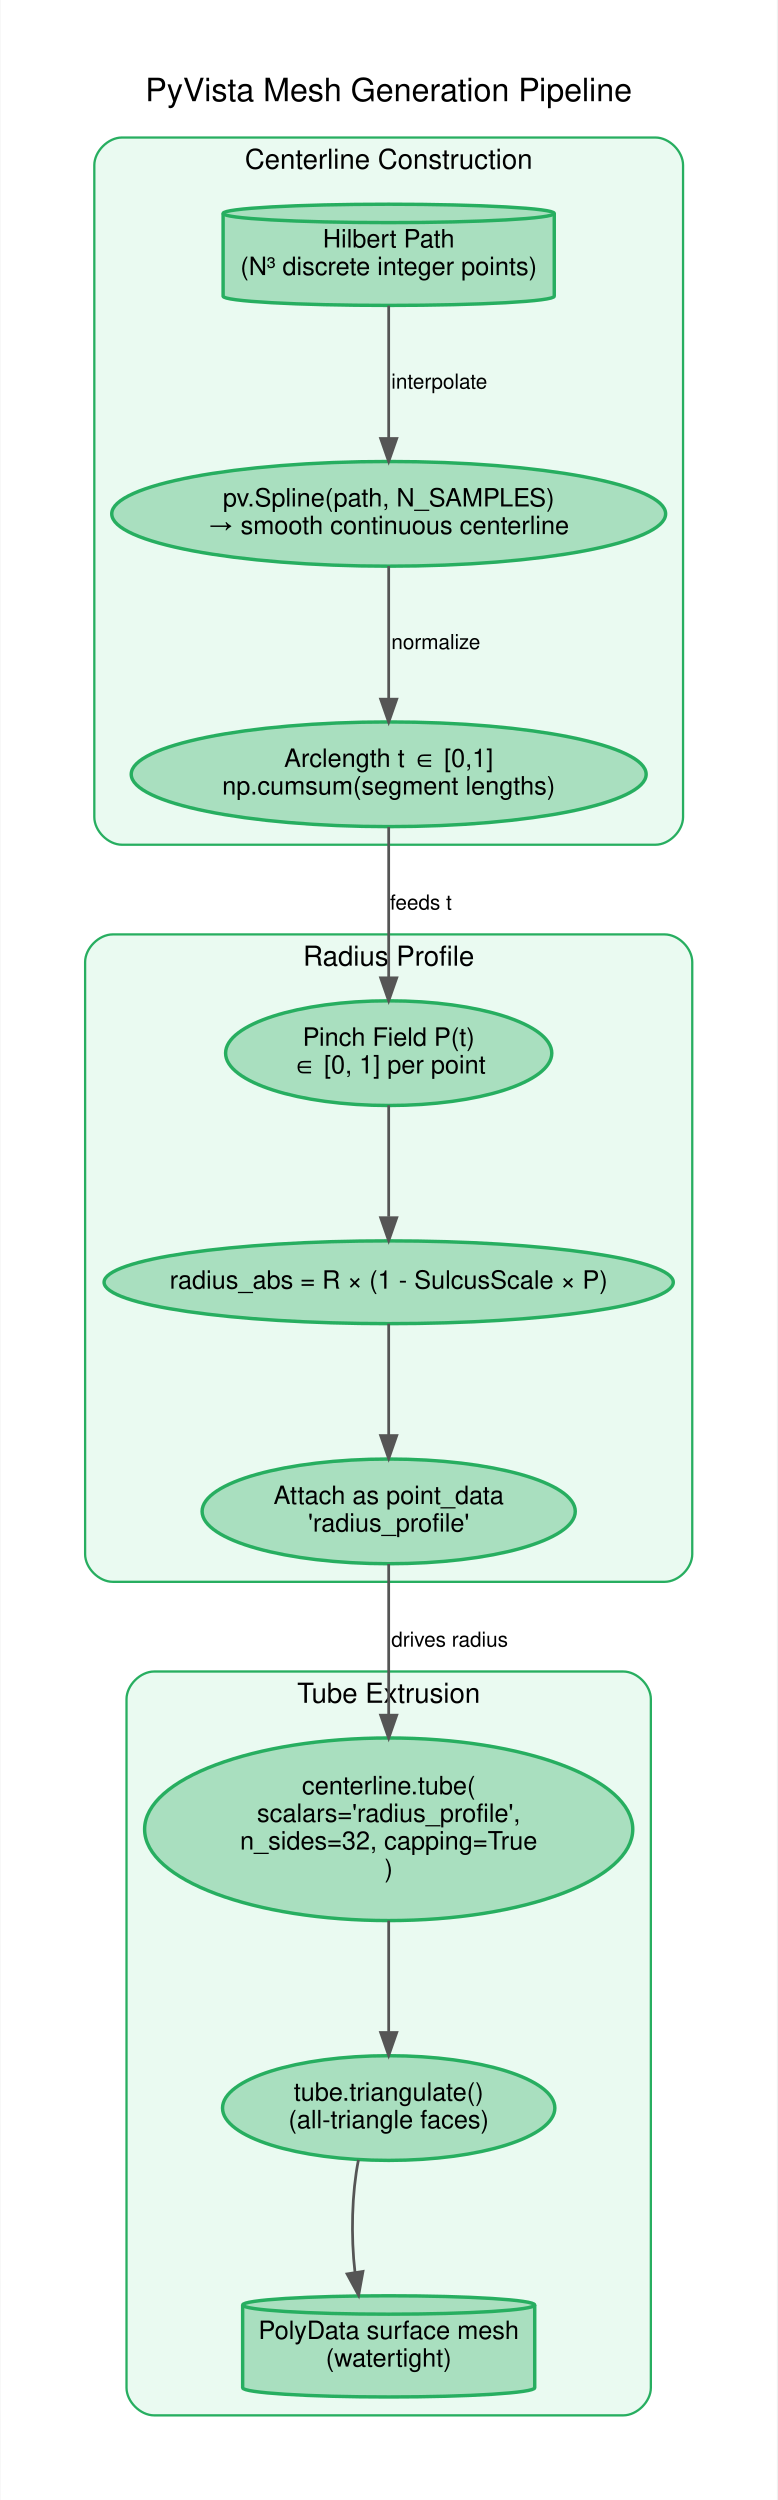
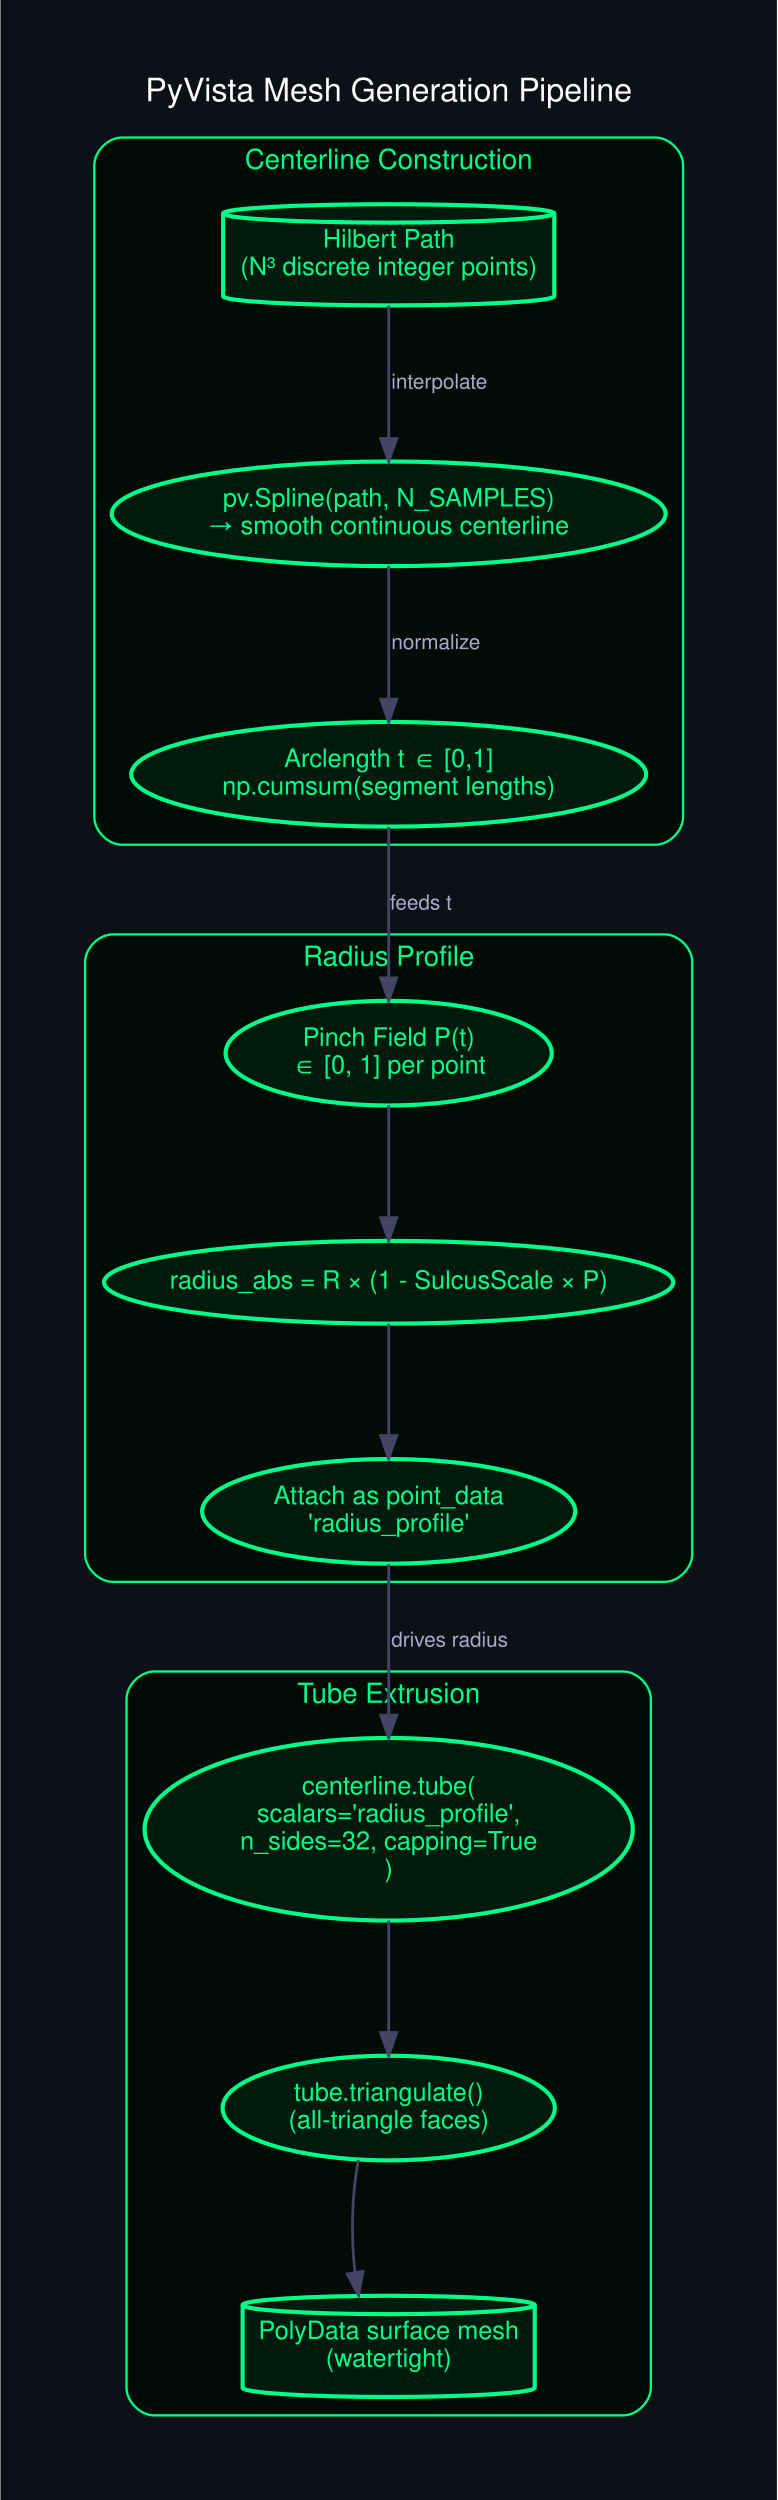
<svg xmlns="http://www.w3.org/2000/svg" width="338pt" height="1087pt" viewBox="0.00 0.00 337.60 1087.07">
  <g id="graph0" class="graph" transform="scale(1 1) rotate(0) translate(28.8 1058.27)">
-     <polygon fill="#ffffff" stroke="transparent" points="-28.8,28.8 -28.8,-1058.27 308.8,-1058.27 308.8,28.8 -28.8,28.8" />
-     <text text-anchor="middle" x="140" y="-1014.27" font-family="Helvetica,Arial,sans-serif" font-size="14.00">PyVista Mesh Generation Pipeline</text>
+     <polygon fill="#0d1117" stroke="transparent" points="-28.8,28.8 -28.8,-1058.27 308.8,-1058.27 308.8,28.8 -28.8,28.8" />
+     <text text-anchor="middle" x="140" y="-1014.27" font-family="Helvetica,Arial,sans-serif" font-size="14.00" fill="white">PyVista Mesh Generation Pipeline</text>
    <g id="clust1" class="cluster">
-       <path fill="#eafaf1" stroke="#27ae60" d="M24,-690.96C24,-690.96 256,-690.96 256,-690.96 262,-690.96 268,-696.96 268,-702.96 268,-702.96 268,-986.47 268,-986.47 268,-992.47 262,-998.47 256,-998.47 256,-998.47 24,-998.47 24,-998.47 18,-998.47 12,-992.47 12,-986.47 12,-986.47 12,-702.96 12,-702.96 12,-696.96 18,-690.96 24,-690.96" />
-       <text text-anchor="middle" x="140" y="-984.87" font-family="Helvetica,Arial,sans-serif" font-size="12.00">Centerline Construction</text>
+       <path fill="#000d07" stroke="#00ff88" d="M24,-690.96C24,-690.96 256,-690.96 256,-690.96 262,-690.96 268,-696.96 268,-702.96 268,-702.96 268,-986.47 268,-986.47 268,-992.47 262,-998.47 256,-998.47 256,-998.47 24,-998.47 24,-998.47 18,-998.47 12,-992.47 12,-986.47 12,-986.47 12,-702.96 12,-702.96 12,-696.96 18,-690.96 24,-690.96" />
+       <text text-anchor="middle" x="140" y="-984.87" font-family="Helvetica,Arial,sans-serif" font-size="12.00" fill="#00ff88">Centerline Construction</text>
    </g>
    <g id="clust2" class="cluster">
-       <path fill="#eafaf1" stroke="#27ae60" d="M20,-370.45C20,-370.45 260,-370.45 260,-370.45 266,-370.45 272,-376.45 272,-382.45 272,-382.45 272,-639.96 272,-639.96 272,-645.96 266,-651.96 260,-651.96 260,-651.96 20,-651.96 20,-651.96 14,-651.96 8,-645.96 8,-639.96 8,-639.96 8,-382.45 8,-382.45 8,-376.45 14,-370.45 20,-370.45" />
-       <text text-anchor="middle" x="140" y="-638.36" font-family="Helvetica,Arial,sans-serif" font-size="12.00">Radius Profile</text>
+       <path fill="#000d07" stroke="#00ff88" d="M20,-370.45C20,-370.45 260,-370.45 260,-370.45 266,-370.45 272,-376.45 272,-382.45 272,-382.45 272,-639.96 272,-639.96 272,-645.96 266,-651.96 260,-651.96 260,-651.96 20,-651.96 20,-651.96 14,-651.96 8,-645.96 8,-639.96 8,-639.96 8,-382.45 8,-382.45 8,-376.45 14,-370.45 20,-370.45" />
+       <text text-anchor="middle" x="140" y="-638.36" font-family="Helvetica,Arial,sans-serif" font-size="12.00" fill="#00ff88">Radius Profile</text>
    </g>
    <g id="clust3" class="cluster">
-       <path fill="#eafaf1" stroke="#27ae60" d="M38,-8C38,-8 242,-8 242,-8 248,-8 254,-14 254,-20 254,-20 254,-319.45 254,-319.45 254,-325.45 248,-331.45 242,-331.45 242,-331.45 38,-331.45 38,-331.45 32,-331.45 26,-325.45 26,-319.45 26,-319.45 26,-20 26,-20 26,-14 32,-8 38,-8" />
-       <text text-anchor="middle" x="140" y="-317.85" font-family="Helvetica,Arial,sans-serif" font-size="12.00">Tube Extrusion</text>
+       <path fill="#000d07" stroke="#00ff88" d="M38,-8C38,-8 242,-8 242,-8 248,-8 254,-14 254,-20 254,-20 254,-319.45 254,-319.45 254,-325.45 248,-331.45 242,-331.45 242,-331.45 38,-331.45 38,-331.45 32,-331.45 26,-325.45 26,-319.45 26,-319.45 26,-20 26,-20 26,-14 32,-8 38,-8" />
+       <text text-anchor="middle" x="140" y="-317.85" font-family="Helvetica,Arial,sans-serif" font-size="12.00" fill="#00ff88">Tube Extrusion</text>
    </g>
    <g id="node1" class="node">
-       <path fill="#a9dfbf" stroke="#27ae60" stroke-width="1.5" d="M212,-965.47C212,-967.68 179.73,-969.47 140,-969.47 100.27,-969.47 68,-967.68 68,-965.47 68,-965.47 68,-929.47 68,-929.47 68,-927.26 100.27,-925.47 140,-925.47 179.73,-925.47 212,-927.26 212,-929.47 212,-929.47 212,-965.47 212,-965.47" />
-       <path fill="none" stroke="#27ae60" stroke-width="1.5" d="M212,-965.47C212,-963.26 179.73,-961.47 140,-961.47 100.27,-961.47 68,-963.26 68,-965.47" />
-       <text text-anchor="middle" x="140" y="-950.67" font-family="Helvetica,Arial,sans-serif" font-size="11.00">Hilbert Path</text>
-       <text text-anchor="middle" x="140" y="-938.67" font-family="Helvetica,Arial,sans-serif" font-size="11.00">(N³ discrete integer points)</text>
+       <path fill="#001a0d" stroke="#00ff88" stroke-width="1.8" d="M212,-965.47C212,-967.68 179.73,-969.47 140,-969.47 100.27,-969.47 68,-967.68 68,-965.47 68,-965.47 68,-929.47 68,-929.47 68,-927.26 100.27,-925.47 140,-925.47 179.73,-925.47 212,-927.26 212,-929.47 212,-929.47 212,-965.47 212,-965.47" />
+       <path fill="none" stroke="#00ff88" stroke-width="1.8" d="M212,-965.47C212,-963.26 179.73,-961.47 140,-961.47 100.27,-961.47 68,-963.26 68,-965.47" />
+       <text text-anchor="middle" x="140" y="-950.67" font-family="Helvetica,Arial,sans-serif" font-size="11.00" fill="#00ff88">Hilbert Path</text>
+       <text text-anchor="middle" x="140" y="-938.67" font-family="Helvetica,Arial,sans-serif" font-size="11.00" fill="#00ff88">(N³ discrete integer points)</text>
    </g>
    <g id="node2" class="node">
-       <ellipse fill="#a9dfbf" stroke="#27ae60" stroke-width="1.5" cx="140" cy="-834.84" rx="120.42" ry="22.76" />
-       <text text-anchor="middle" x="140" y="-838.04" font-family="Helvetica,Arial,sans-serif" font-size="11.00">pv.Spline(path, N_SAMPLES)</text>
-       <text text-anchor="middle" x="140" y="-826.04" font-family="Helvetica,Arial,sans-serif" font-size="11.00">→ smooth continuous centerline</text>
+       <ellipse fill="#001a0d" stroke="#00ff88" stroke-width="1.8" cx="140" cy="-834.84" rx="120.42" ry="22.76" />
+       <text text-anchor="middle" x="140" y="-838.04" font-family="Helvetica,Arial,sans-serif" font-size="11.00" fill="#00ff88">pv.Spline(path, N_SAMPLES)</text>
+       <text text-anchor="middle" x="140" y="-826.04" font-family="Helvetica,Arial,sans-serif" font-size="11.00" fill="#00ff88">→ smooth continuous centerline</text>
    </g>
    <g id="edge1" class="edge">
-       <path fill="none" stroke="#555555" stroke-width="1.2" d="M140,-925.4C140,-909.08 140,-886.2 140,-867.65" />
-       <polygon fill="#555555" stroke="#555555" stroke-width="1.2" points="143.5,-867.59 140,-857.59 136.5,-867.59 143.5,-867.59" />
-       <text text-anchor="middle" x="162" y="-889.27" font-family="Helvetica,Arial,sans-serif" font-size="9.00">interpolate</text>
+       <path fill="none" stroke="#444466" stroke-width="1.2" d="M140,-925.4C140,-909.08 140,-886.2 140,-867.65" />
+       <polygon fill="#444466" stroke="#444466" stroke-width="1.2" points="143.5,-867.59 140,-857.59 136.5,-867.59 143.5,-867.59" />
+       <text text-anchor="middle" x="162" y="-889.27" font-family="Helvetica,Arial,sans-serif" font-size="9.00" fill="#aaaacc">interpolate</text>
    </g>
    <g id="node3" class="node">
-       <ellipse fill="#a9dfbf" stroke="#27ae60" stroke-width="1.5" cx="140" cy="-721.59" rx="111.95" ry="22.76" />
-       <text text-anchor="middle" x="140" y="-724.79" font-family="Helvetica,Arial,sans-serif" font-size="11.00">Arclength t ∈ [0,1]</text>
-       <text text-anchor="middle" x="140" y="-712.79" font-family="Helvetica,Arial,sans-serif" font-size="11.00">np.cumsum(segment lengths)</text>
+       <ellipse fill="#001a0d" stroke="#00ff88" stroke-width="1.8" cx="140" cy="-721.59" rx="111.95" ry="22.76" />
+       <text text-anchor="middle" x="140" y="-724.79" font-family="Helvetica,Arial,sans-serif" font-size="11.00" fill="#00ff88">Arclength t ∈ [0,1]</text>
+       <text text-anchor="middle" x="140" y="-712.79" font-family="Helvetica,Arial,sans-serif" font-size="11.00" fill="#00ff88">np.cumsum(segment lengths)</text>
    </g>
    <g id="edge2" class="edge">
-       <path fill="none" stroke="#555555" stroke-width="1.2" d="M140,-812.13C140,-795.66 140,-772.79 140,-754.28" />
-       <polygon fill="#555555" stroke="#555555" stroke-width="1.2" points="143.5,-754.25 140,-744.25 136.5,-754.25 143.5,-754.25" />
-       <text text-anchor="middle" x="160.5" y="-776.02" font-family="Helvetica,Arial,sans-serif" font-size="9.00">normalize</text>
+       <path fill="none" stroke="#444466" stroke-width="1.2" d="M140,-812.13C140,-795.66 140,-772.79 140,-754.28" />
+       <polygon fill="#444466" stroke="#444466" stroke-width="1.2" points="143.5,-754.25 140,-744.25 136.5,-754.25 143.5,-754.25" />
+       <text text-anchor="middle" x="160.5" y="-776.02" font-family="Helvetica,Arial,sans-serif" font-size="9.00" fill="#aaaacc">normalize</text>
    </g>
    <g id="node4" class="node">
-       <ellipse fill="#a9dfbf" stroke="#27ae60" stroke-width="1.5" cx="140" cy="-600.33" rx="70.92" ry="22.76" />
-       <text text-anchor="middle" x="140" y="-603.53" font-family="Helvetica,Arial,sans-serif" font-size="11.00">Pinch Field P(t)</text>
-       <text text-anchor="middle" x="140" y="-591.53" font-family="Helvetica,Arial,sans-serif" font-size="11.00">∈ [0, 1] per point</text>
+       <ellipse fill="#001a0d" stroke="#00ff88" stroke-width="1.8" cx="140" cy="-600.33" rx="70.92" ry="22.76" />
+       <text text-anchor="middle" x="140" y="-603.53" font-family="Helvetica,Arial,sans-serif" font-size="11.00" fill="#00ff88">Pinch Field P(t)</text>
+       <text text-anchor="middle" x="140" y="-591.53" font-family="Helvetica,Arial,sans-serif" font-size="11.00" fill="#00ff88">∈ [0, 1] per point</text>
    </g>
    <g id="edge7" class="edge">
-       <path fill="none" stroke="#555555" stroke-width="1.2" d="M140,-698.71C140,-680.39 140,-653.99 140,-633.29" />
-       <polygon fill="#555555" stroke="#555555" stroke-width="1.2" points="143.5,-633.07 140,-623.07 136.5,-633.07 143.5,-633.07" />
-       <text text-anchor="middle" x="154" y="-662.76" font-family="Helvetica,Arial,sans-serif" font-size="9.00">feeds t</text>
+       <path fill="none" stroke="#444466" stroke-width="1.2" d="M140,-698.71C140,-680.39 140,-653.99 140,-633.29" />
+       <polygon fill="#444466" stroke="#444466" stroke-width="1.2" points="143.5,-633.07 140,-623.07 136.5,-633.07 143.5,-633.07" />
+       <text text-anchor="middle" x="154" y="-662.76" font-family="Helvetica,Arial,sans-serif" font-size="9.00" fill="#aaaacc">feeds t</text>
    </g>
    <g id="node5" class="node">
-       <ellipse fill="#a9dfbf" stroke="#27ae60" stroke-width="1.5" cx="140" cy="-500.71" rx="123.75" ry="18" />
-       <text text-anchor="middle" x="140" y="-497.91" font-family="Helvetica,Arial,sans-serif" font-size="11.00">radius_abs = R × (1 - SulcusScale × P)</text>
+       <ellipse fill="#001a0d" stroke="#00ff88" stroke-width="1.8" cx="140" cy="-500.71" rx="123.75" ry="18" />
+       <text text-anchor="middle" x="140" y="-497.91" font-family="Helvetica,Arial,sans-serif" font-size="11.00" fill="#00ff88">radius_abs = R × (1 - SulcusScale × P)</text>
    </g>
    <g id="edge3" class="edge">
-       <path fill="none" stroke="#555555" stroke-width="1.2" d="M140,-577.67C140,-563.38 140,-544.55 140,-529.21" />
-       <polygon fill="#555555" stroke="#555555" stroke-width="1.2" points="143.5,-528.77 140,-518.77 136.5,-528.77 143.5,-528.77" />
+       <path fill="none" stroke="#444466" stroke-width="1.2" d="M140,-577.67C140,-563.38 140,-544.55 140,-529.21" />
+       <polygon fill="#444466" stroke="#444466" stroke-width="1.2" points="143.5,-528.77 140,-518.77 136.5,-528.77 143.5,-528.77" />
    </g>
    <g id="node6" class="node">
-       <ellipse fill="#a9dfbf" stroke="#27ae60" stroke-width="1.5" cx="140" cy="-401.08" rx="81.13" ry="22.76" />
-       <text text-anchor="middle" x="140" y="-404.28" font-family="Helvetica,Arial,sans-serif" font-size="11.00">Attach as point_data</text>
-       <text text-anchor="middle" x="140" y="-392.28" font-family="Helvetica,Arial,sans-serif" font-size="11.00">'radius_profile'</text>
+       <ellipse fill="#001a0d" stroke="#00ff88" stroke-width="1.8" cx="140" cy="-401.08" rx="81.13" ry="22.76" />
+       <text text-anchor="middle" x="140" y="-404.28" font-family="Helvetica,Arial,sans-serif" font-size="11.00" fill="#00ff88">Attach as point_data</text>
+       <text text-anchor="middle" x="140" y="-392.28" font-family="Helvetica,Arial,sans-serif" font-size="11.00" fill="#00ff88">'radius_profile'</text>
    </g>
    <g id="edge4" class="edge">
-       <path fill="none" stroke="#555555" stroke-width="1.2" d="M140,-482.7C140,-469.35 140,-450.36 140,-434.17" />
-       <polygon fill="#555555" stroke="#555555" stroke-width="1.2" points="143.5,-434.03 140,-424.03 136.5,-434.03 143.5,-434.03" />
+       <path fill="none" stroke="#444466" stroke-width="1.2" d="M140,-482.7C140,-469.35 140,-450.36 140,-434.17" />
+       <polygon fill="#444466" stroke="#444466" stroke-width="1.2" points="143.5,-434.03 140,-424.03 136.5,-434.03 143.5,-434.03" />
    </g>
    <g id="node7" class="node">
-       <ellipse fill="#a9dfbf" stroke="#27ae60" stroke-width="1.5" cx="140" cy="-262.85" rx="106.13" ry="39.7" />
-       <text text-anchor="middle" x="140" y="-278.05" font-family="Helvetica,Arial,sans-serif" font-size="11.00">centerline.tube(</text>
-       <text text-anchor="middle" x="140" y="-266.05" font-family="Helvetica,Arial,sans-serif" font-size="11.00">  scalars='radius_profile',</text>
-       <text text-anchor="middle" x="140" y="-254.05" font-family="Helvetica,Arial,sans-serif" font-size="11.00">  n_sides=32, capping=True</text>
-       <text text-anchor="middle" x="140" y="-242.05" font-family="Helvetica,Arial,sans-serif" font-size="11.00">)</text>
+       <ellipse fill="#001a0d" stroke="#00ff88" stroke-width="1.8" cx="140" cy="-262.85" rx="106.13" ry="39.7" />
+       <text text-anchor="middle" x="140" y="-278.05" font-family="Helvetica,Arial,sans-serif" font-size="11.00" fill="#00ff88">centerline.tube(</text>
+       <text text-anchor="middle" x="140" y="-266.05" font-family="Helvetica,Arial,sans-serif" font-size="11.00" fill="#00ff88">  scalars='radius_profile',</text>
+       <text text-anchor="middle" x="140" y="-254.05" font-family="Helvetica,Arial,sans-serif" font-size="11.00" fill="#00ff88">  n_sides=32, capping=True</text>
+       <text text-anchor="middle" x="140" y="-242.05" font-family="Helvetica,Arial,sans-serif" font-size="11.00" fill="#00ff88">)</text>
    </g>
    <g id="edge8" class="edge">
-       <path fill="none" stroke="#555555" stroke-width="1.2" d="M140,-378.19C140,-360.52 140,-334.98 140,-312.52" />
-       <polygon fill="#555555" stroke="#555555" stroke-width="1.2" points="143.5,-312.46 140,-302.46 136.5,-312.46 143.5,-312.46" />
-       <text text-anchor="middle" x="166.5" y="-342.25" font-family="Helvetica,Arial,sans-serif" font-size="9.00">drives radius</text>
+       <path fill="none" stroke="#444466" stroke-width="1.2" d="M140,-378.19C140,-360.52 140,-334.98 140,-312.52" />
+       <polygon fill="#444466" stroke="#444466" stroke-width="1.2" points="143.5,-312.46 140,-302.46 136.5,-312.46 143.5,-312.46" />
+       <text text-anchor="middle" x="166.5" y="-342.25" font-family="Helvetica,Arial,sans-serif" font-size="9.00" fill="#aaaacc">drives radius</text>
    </g>
    <g id="node8" class="node">
-       <ellipse fill="#a9dfbf" stroke="#27ae60" stroke-width="1.5" cx="140" cy="-141.63" rx="72.25" ry="22.76" />
-       <text text-anchor="middle" x="140" y="-144.83" font-family="Helvetica,Arial,sans-serif" font-size="11.00">tube.triangulate()</text>
-       <text text-anchor="middle" x="140" y="-132.83" font-family="Helvetica,Arial,sans-serif" font-size="11.00">(all-triangle faces)</text>
+       <ellipse fill="#001a0d" stroke="#00ff88" stroke-width="1.8" cx="140" cy="-141.63" rx="72.25" ry="22.76" />
+       <text text-anchor="middle" x="140" y="-144.83" font-family="Helvetica,Arial,sans-serif" font-size="11.00" fill="#00ff88">tube.triangulate()</text>
+       <text text-anchor="middle" x="140" y="-132.83" font-family="Helvetica,Arial,sans-serif" font-size="11.00" fill="#00ff88">(all-triangle faces)</text>
    </g>
    <g id="edge5" class="edge">
-       <path fill="none" stroke="#555555" stroke-width="1.2" d="M140,-223.14C140,-207.5 140,-189.65 140,-174.74" />
-       <polygon fill="#555555" stroke="#555555" stroke-width="1.2" points="143.5,-174.47 140,-164.47 136.5,-174.47 143.5,-174.47" />
+       <path fill="none" stroke="#444466" stroke-width="1.2" d="M140,-223.14C140,-207.5 140,-189.65 140,-174.74" />
+       <polygon fill="#444466" stroke="#444466" stroke-width="1.2" points="143.5,-174.47 140,-164.47 136.5,-174.47 143.5,-174.47" />
    </g>
    <g id="node9" class="node">
-       <path fill="#a9dfbf" stroke="#27ae60" stroke-width="1.5" d="M203.5,-56C203.5,-58.21 175.04,-60 140,-60 104.96,-60 76.5,-58.21 76.5,-56 76.5,-56 76.5,-20 76.5,-20 76.5,-17.79 104.96,-16 140,-16 175.04,-16 203.5,-17.79 203.5,-20 203.5,-20 203.5,-56 203.5,-56" />
-       <path fill="none" stroke="#27ae60" stroke-width="1.5" d="M203.5,-56C203.5,-53.79 175.04,-52 140,-52 104.96,-52 76.5,-53.79 76.5,-56" />
-       <text text-anchor="middle" x="140" y="-41.2" font-family="Helvetica,Arial,sans-serif" font-size="11.00">PolyData surface mesh</text>
-       <text text-anchor="middle" x="140" y="-29.2" font-family="Helvetica,Arial,sans-serif" font-size="11.00">(watertight)</text>
+       <path fill="#001a0d" stroke="#00ff88" stroke-width="1.8" d="M203.5,-56C203.5,-58.21 175.04,-60 140,-60 104.96,-60 76.5,-58.21 76.5,-56 76.5,-56 76.5,-20 76.5,-20 76.5,-17.79 104.96,-16 140,-16 175.04,-16 203.5,-17.79 203.5,-20 203.5,-20 203.5,-56 203.5,-56" />
+       <path fill="none" stroke="#00ff88" stroke-width="1.8" d="M203.5,-56C203.5,-53.79 175.04,-52 140,-52 104.96,-52 76.5,-53.79 76.5,-56" />
+       <text text-anchor="middle" x="140" y="-41.2" font-family="Helvetica,Arial,sans-serif" font-size="11.00" fill="#00ff88">PolyData surface mesh</text>
+       <text text-anchor="middle" x="140" y="-29.2" font-family="Helvetica,Arial,sans-serif" font-size="11.00" fill="#00ff88">(watertight)</text>
    </g>
    <g id="edge6" class="edge">
-       <path fill="none" stroke="#555555" stroke-width="1.2" d="M126.85,-119.07C123.99,-104.83 123.49,-85.94 125.36,-70.08" />
-       <polygon fill="#555555" stroke="#555555" stroke-width="1.2" points="128.82,-70.6 126.93,-60.17 121.9,-69.5 128.82,-70.6" />
+       <path fill="none" stroke="#444466" stroke-width="1.2" d="M126.85,-119.07C123.99,-104.83 123.49,-85.94 125.36,-70.08" />
+       <polygon fill="#444466" stroke="#444466" stroke-width="1.2" points="128.82,-70.6 126.93,-60.17 121.9,-69.5 128.82,-70.6" />
    </g>
  </g>
</svg>
